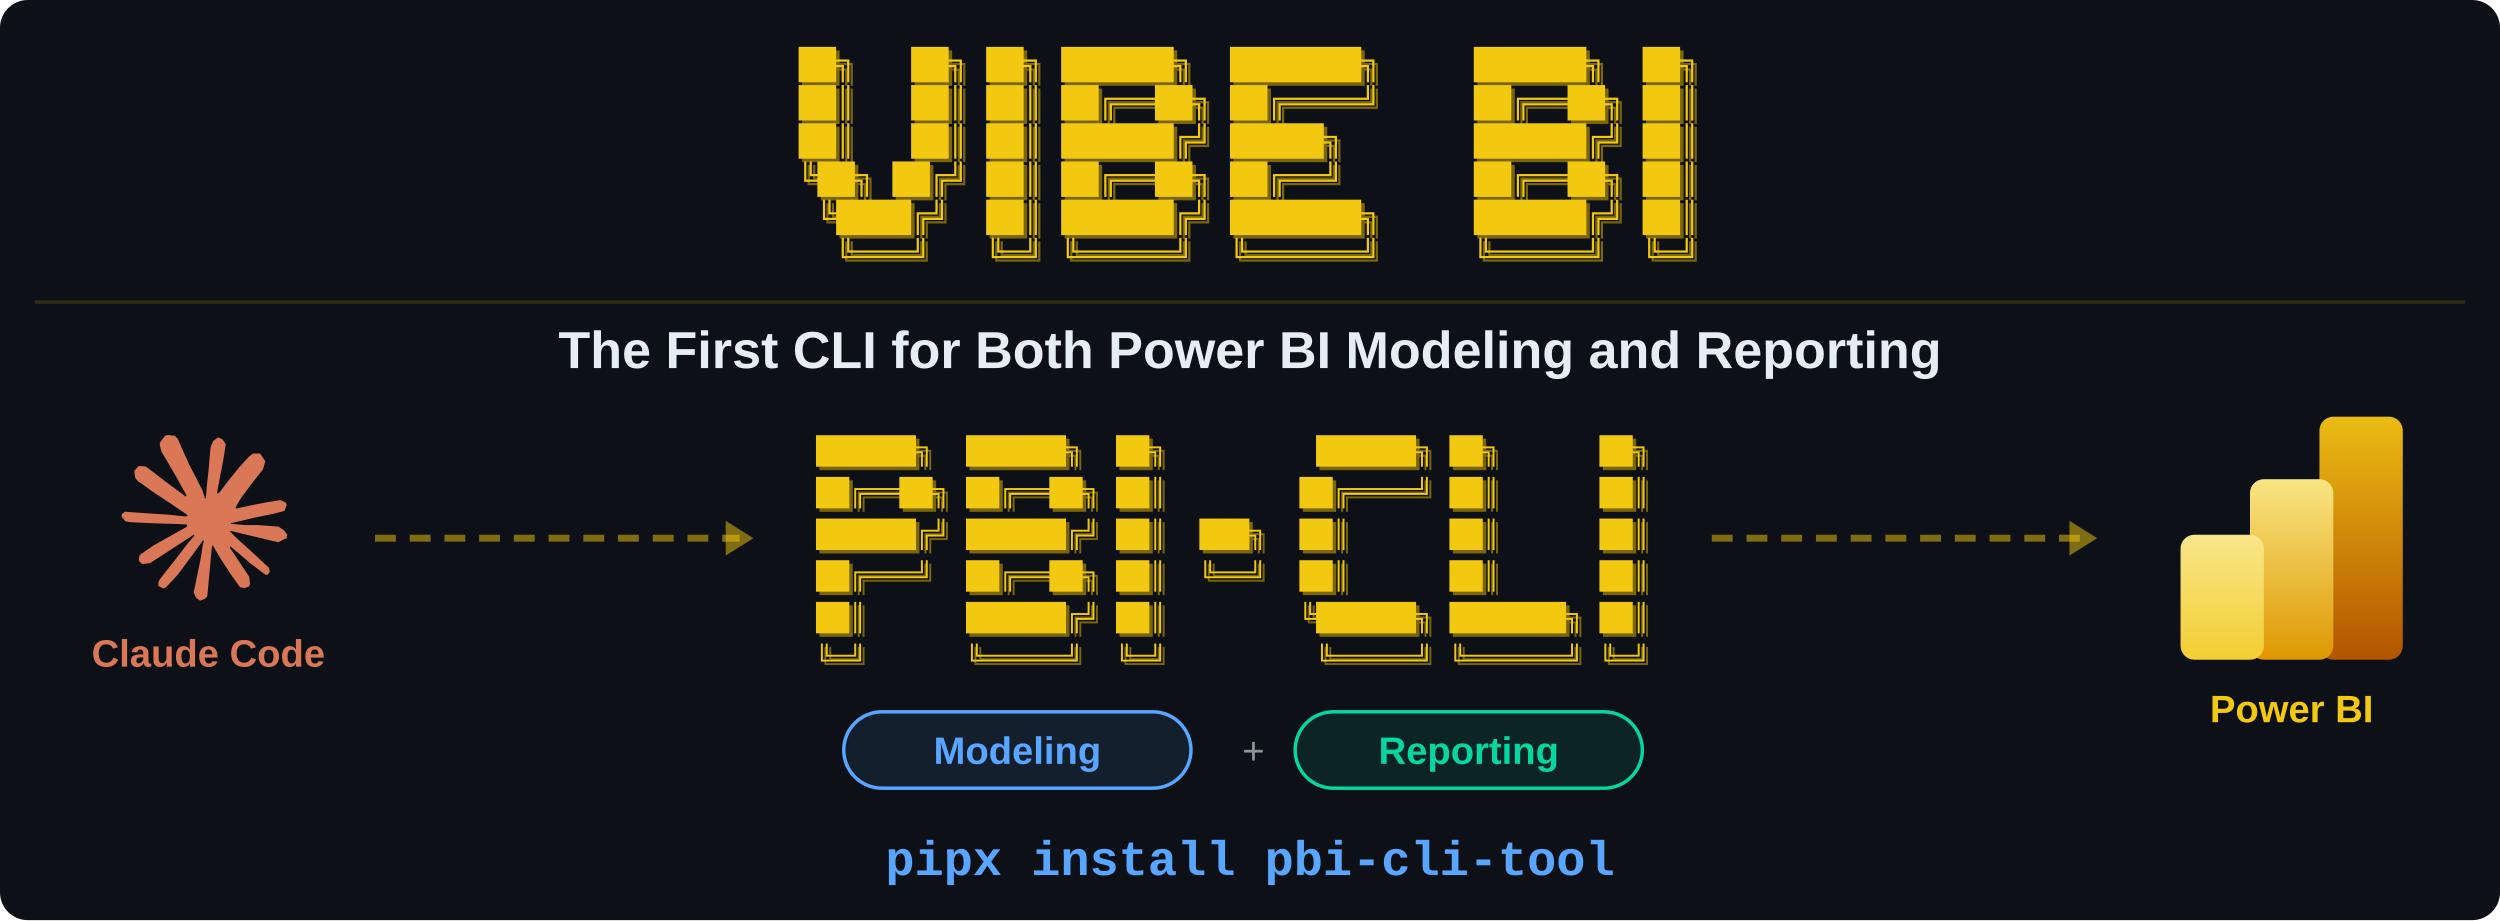
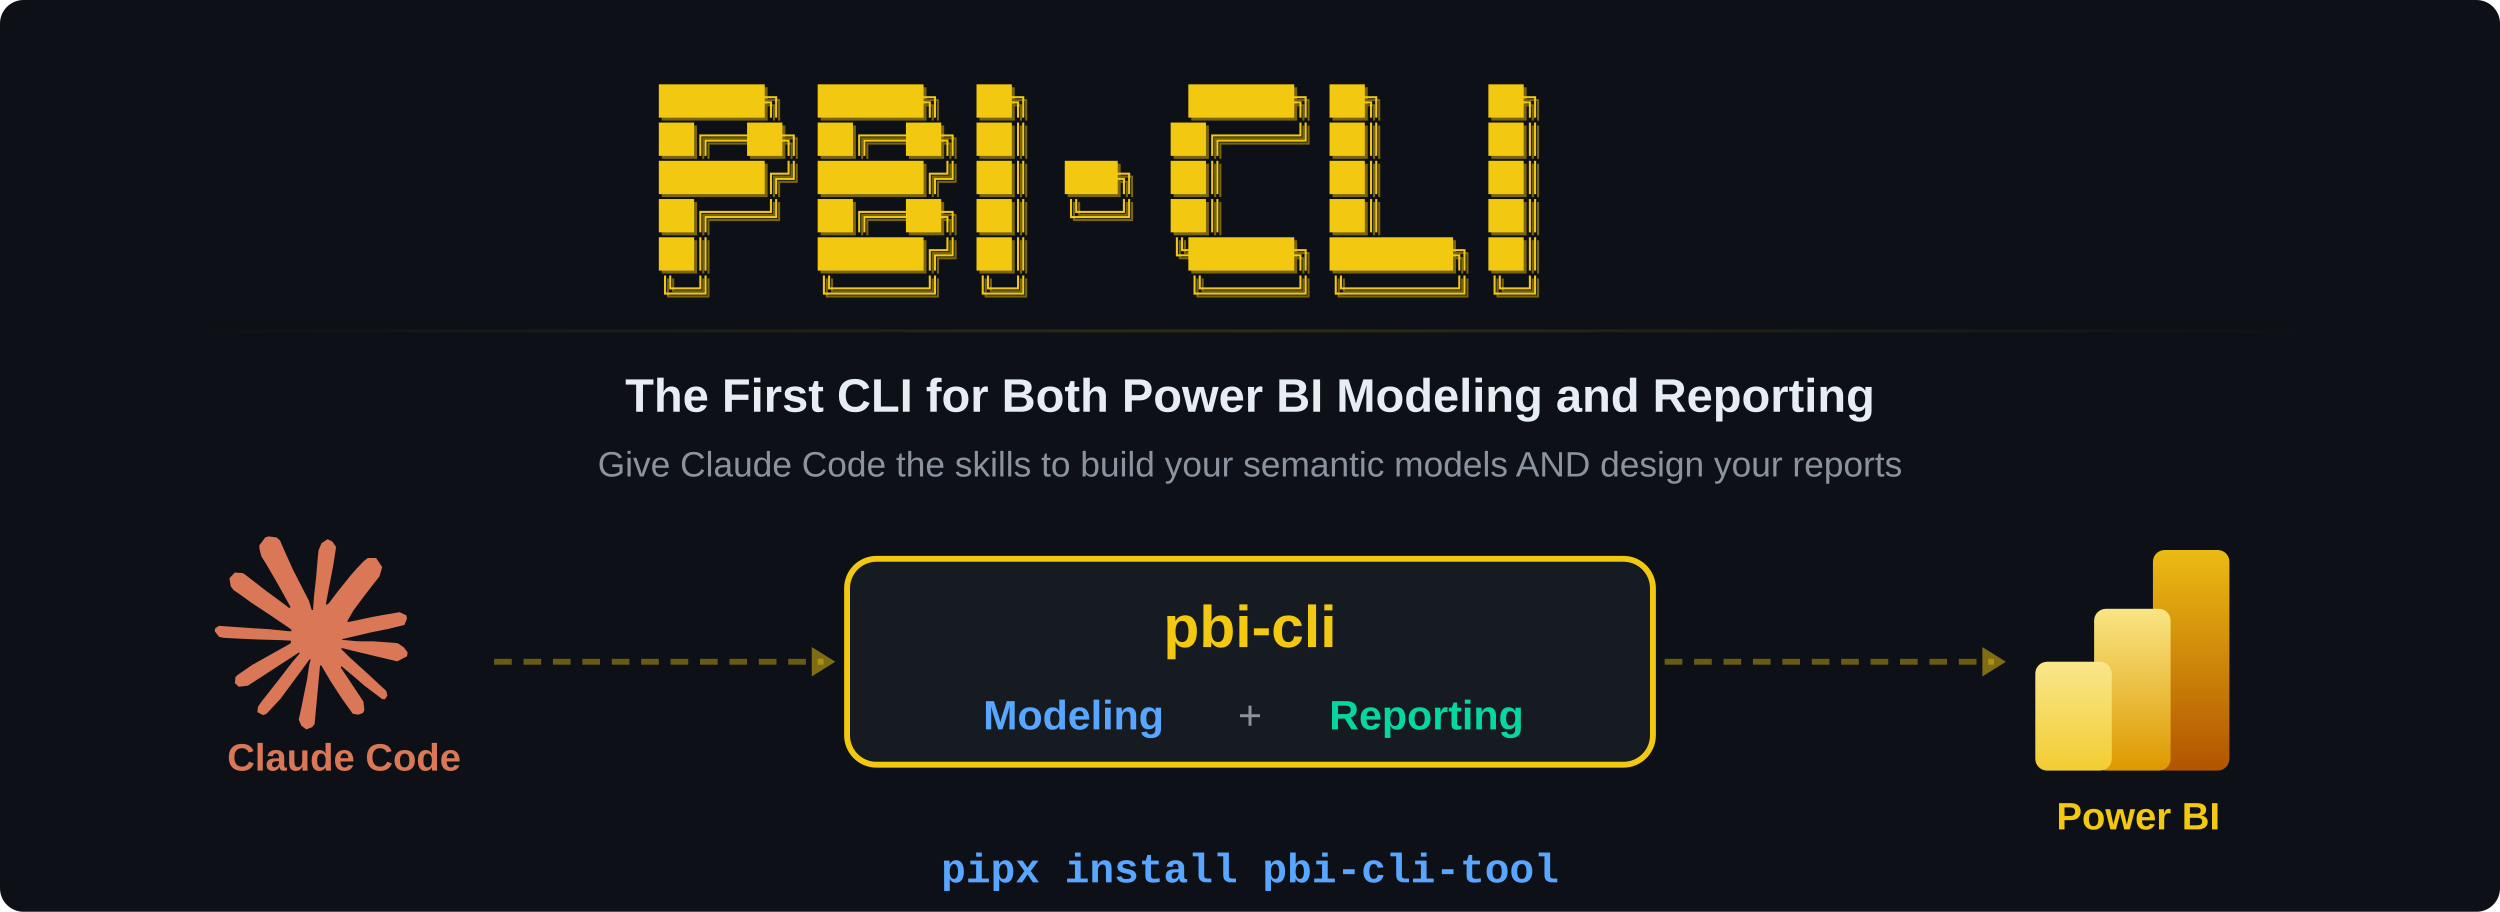
- <svg xmlns="http://www.w3.org/2000/svg" width="720" height="265" viewBox="40 0 720 265">
+ <svg xmlns="http://www.w3.org/2000/svg" width="850" height="310" viewBox="0 0 850 310">
  <defs>
    <linearGradient id="pbi-bar1" x1="50%" y1="0%" x2="50%" y2="100%">
      <stop offset="0%" stop-color="#EBBB14" />
      <stop offset="100%" stop-color="#B25400" />
    </linearGradient>
    <linearGradient id="pbi-bar2" x1="50%" y1="0%" x2="50%" y2="100%">
      <stop offset="0%" stop-color="#F9E583" />
      <stop offset="100%" stop-color="#DE9800" />
    </linearGradient>
    <linearGradient id="pbi-bar3" x1="50%" y1="0%" x2="50%" y2="100%">
      <stop offset="0%" stop-color="#F9E68B" />
      <stop offset="100%" stop-color="#F3CD32" />
    </linearGradient>
+     <linearGradient id="glow" x1="0%" y1="0%" x2="100%" y2="0%">
+       <stop offset="0%" stop-color="#F2C811" stop-opacity="0" />
+       <stop offset="50%" stop-color="#F2C811" stop-opacity="0.15" />
+       <stop offset="100%" stop-color="#F2C811" stop-opacity="0" />
+     </linearGradient>
  </defs>
-   <rect x="40" y="0" width="720" height="265" fill="#0d1117" rx="8" />
-   <text font-family="'Courier New', Courier, monospace" font-size="9" fill="#7A6508" xml:space="preserve">
-     <tspan x="271" y="22">██╗   ██╗ ██╗ ██████╗  ███████╗     ██████╗  ██╗</tspan>
-     <tspan x="271" y="33">██║   ██║ ██║ ██╔══██╗ ██╔════╝     ██╔══██╗ ██║</tspan>
-     <tspan x="271" y="44">██║   ██║ ██║ ██████╔╝ █████╗       ██████╔╝ ██║</tspan>
-     <tspan x="271" y="55">╚██╗ ██╔╝ ██║ ██╔══██╗ ██╔══╝       ██╔══██╗ ██║</tspan>
-     <tspan x="271" y="66"> ╚████╔╝  ██║ ██████╔╝ ███████╗     ██████╔╝ ██║</tspan>
-     <tspan x="271" y="77">  ╚═══╝   ╚═╝ ╚═════╝  ╚══════╝     ╚═════╝  ╚═╝</tspan>
+   <rect width="100%" height="100%" fill="#0d1117" rx="8" />
+   <text font-family="'Courier New', Courier, monospace" font-size="10" fill="#7A6508" xml:space="preserve">
+     <tspan x="225" y="38">██████╗  ██████╗  ██╗         ██████╗ ██╗      ██╗</tspan>
+     <tspan x="225" y="51">██╔══██╗ ██╔══██╗ ██║        ██╔════╝ ██║      ██║</tspan>
+     <tspan x="225" y="64">██████╔╝ ██████╔╝ ██║  ███╗  ██║      ██║      ██║</tspan>
+     <tspan x="225" y="77">██╔═══╝  ██╔══██╗ ██║  ╚══╝  ██║      ██║      ██║</tspan>
+     <tspan x="225" y="90">██║      ██████╔╝ ██║        ╚██████╗ ███████╗ ██║</tspan>
+     <tspan x="225" y="103">╚═╝      ╚═════╝  ╚═╝         ╚═════╝ ╚══════╝ ╚═╝</tspan>
  </text>
-   <text font-family="'Courier New', Courier, monospace" font-size="9" fill="#F2C811" xml:space="preserve">
-     <tspan x="270" y="21">██╗   ██╗ ██╗ ██████╗  ███████╗     ██████╗  ██╗</tspan>
-     <tspan x="270" y="32">██║   ██║ ██║ ██╔══██╗ ██╔════╝     ██╔══██╗ ██║</tspan>
-     <tspan x="270" y="43">██║   ██║ ██║ ██████╔╝ █████╗       ██████╔╝ ██║</tspan>
-     <tspan x="270" y="54">╚██╗ ██╔╝ ██║ ██╔══██╗ ██╔══╝       ██╔══██╗ ██║</tspan>
-     <tspan x="270" y="65"> ╚████╔╝  ██║ ██████╔╝ ███████╗     ██████╔╝ ██║</tspan>
-     <tspan x="270" y="76">  ╚═══╝   ╚═╝ ╚═════╝  ╚══════╝     ╚═════╝  ╚═╝</tspan>
+   <text font-family="'Courier New', Courier, monospace" font-size="10" fill="#F2C811" xml:space="preserve">
+     <tspan x="224" y="37">██████╗  ██████╗  ██╗         ██████╗ ██╗      ██╗</tspan>
+     <tspan x="224" y="50">██╔══██╗ ██╔══██╗ ██║        ██╔════╝ ██║      ██║</tspan>
+     <tspan x="224" y="63">██████╔╝ ██████╔╝ ██║  ███╗  ██║      ██║      ██║</tspan>
+     <tspan x="224" y="76">██╔═══╝  ██╔══██╗ ██║  ╚══╝  ██║      ██║      ██║</tspan>
+     <tspan x="224" y="89">██║      ██████╔╝ ██║        ╚██████╗ ███████╗ ██║</tspan>
+     <tspan x="224" y="102">╚═╝      ╚═════╝  ╚═╝         ╚═════╝ ╚══════╝ ╚═╝</tspan>
  </text>
-   <line x1="50" y1="87" x2="750" y2="87" stroke="#F2C811" stroke-opacity="0.15" stroke-width="1" />
-   <text x="400" y="106" font-family="'Segoe UI', Arial, sans-serif" font-size="15" fill="#e6edf3" text-anchor="middle" font-weight="600">The First CLI for Both Power BI Modeling and Reporting</text>
-   <g transform="translate(75, 125) scale(0.04)">
+   <rect x="60" y="112" width="730" height="1" fill="url(#glow)" />
+   <text x="425" y="140" font-family="'Segoe UI', Arial, sans-serif" font-size="16" fill="#e6edf3" text-anchor="middle" font-weight="600">The First CLI for Both Power BI Modeling and Reporting</text>
+   <text x="425" y="162" font-family="'Segoe UI', Arial, sans-serif" font-size="12" fill="#8b949e" text-anchor="middle">Give Claude Code the skills to build your semantic models AND design your reports</text>
+   <g transform="translate(73, 182) scale(0.055)">
    <path fill="#d97757" d="M 233.96 800.215 L 468.644 668.537 L 472.591 657.101 L 468.644 650.738 L 457.208 650.738 L 417.987 648.322 L 283.893 644.698 L 167.597 639.866 L 54.926 633.826 L 26.577 627.785 L 3.3e-05 592.752 L 2.738 575.275 L 26.577 559.248 L 60.725 562.228 L 136.188 567.383 L 249.423 575.195 L 331.57 580.027 L 453.262 592.671 L 472.591 592.671 L 475.329 584.859 L 468.725 580.027 L 463.571 575.195 L 346.389 495.785 L 219.544 411.866 L 153.101 363.544 L 117.181 339.06 L 99.06 316.107 L 91.248 266.014 L 123.866 230.094 L 167.678 233.074 L 178.873 236.054 L 223.248 270.201 L 318.04 343.57 L 441.826 434.738 L 459.946 449.799 L 467.195 444.644 L 468.081 441.02 L 459.946 427.409 L 392.617 305.718 L 320.779 181.933 L 288.805 130.631 L 280.349 99.866 C 277.369 87.221 275.195 76.591 275.195 63.624 L 312.322 13.208 L 332.859 6.604 L 382.389 13.208 L 403.248 31.329 L 434.014 101.718 L 483.866 212.537 L 561.181 363.221 L 583.812 407.919 L 595.893 449.315 L 600.403 461.96 L 608.215 461.96 L 608.215 454.712 L 614.577 369.826 L 626.336 265.611 L 637.772 131.517 L 641.718 93.745 L 660.403 48.483 L 697.53 24 L 726.524 37.852 L 750.363 72 L 747.06 94.067 L 732.886 186.201 L 705.101 330.524 L 686.98 427.168 L 697.53 427.168 L 709.611 415.087 L 758.497 350.175 L 840.644 247.49 L 876.886 206.738 L 919.168 161.718 L 946.309 140.295 L 997.611 140.295 L 1035.383 196.43 L 1018.47 254.416 L 965.638 321.423 L 921.826 378.202 L 859.007 462.765 L 819.785 530.416 L 823.409 535.812 L 832.752 534.926 L 974.658 504.725 L 1051.329 490.873 L 1142.819 475.168 L 1184.215 494.497 L 1188.725 514.148 L 1172.456 554.336 L 1074.604 578.497 L 959.839 601.45 L 788.94 641.879 L 786.846 643.409 L 789.262 646.389 L 866.255 653.638 L 899.195 655.409 L 979.812 655.409 L 1129.933 666.604 L 1169.154 692.537 L 1192.671 724.269 L 1188.725 748.43 L 1128.322 779.195 L 1046.819 759.866 L 856.591 714.604 L 791.356 698.336 L 782.336 698.336 L 782.336 703.732 L 836.698 756.886 L 936.322 846.846 L 1061.074 962.819 L 1067.436 991.49 L 1051.409 1014.121 L 1034.497 1011.705 L 924.886 929.235 L 882.604 892.108 L 786.846 811.49 L 780.483 811.49 L 780.483 819.946 L 802.55 852.242 L 919.087 1027.409 L 925.128 1081.128 L 916.671 1098.604 L 886.47 1109.154 L 853.289 1103.114 L 785.074 1007.356 L 714.685 899.517 L 657.906 802.872 L 650.98 806.819 L 617.477 1167.705 L 601.772 1186.148 L 565.53 1200 L 535.329 1177.047 L 519.302 1139.92 L 535.329 1066.551 L 554.658 970.792 L 570.362 894.685 L 584.537 800.134 L 592.993 768.725 L 592.43 766.631 L 585.503 767.517 L 514.228 865.369 L 405.826 1011.866 L 320.054 1103.678 L 299.517 1111.812 L 263.92 1093.369 L 267.221 1060.43 L 287.114 1031.114 L 405.826 880.107 L 477.423 786.524 L 523.651 732.483 L 523.329 724.671 L 520.591 724.671 L 205.289 929.396 L 149.154 936.644 L 124.993 914.014 L 127.973 876.886 L 139.409 864.805 L 234.201 799.57 L 233.879 799.893 Z" />
  </g>
-   <text x="100" y="192" font-family="'Segoe UI', Arial, sans-serif" font-size="11" fill="#d97757" text-anchor="middle" font-weight="600">Claude Code</text>
-   <line x1="148" y1="155" x2="253" y2="155" stroke="#F2C811" stroke-width="2" stroke-dasharray="6,4" stroke-opacity="0.5" />
-   <polygon points="257,155 249,150 249,160" fill="#F2C811" fill-opacity="0.5" />
-   <text font-family="'Courier New', Courier, monospace" font-size="8" fill="#7A6508" xml:space="preserve">
-     <tspan x="276" y="133">██████╗  ██████╗  ██╗         ██████╗ ██╗      ██╗</tspan>
-     <tspan x="276" y="145">██╔══██╗ ██╔══██╗ ██║        ██╔════╝ ██║      ██║</tspan>
-     <tspan x="276" y="157">██████╔╝ ██████╔╝ ██║  ███╗  ██║      ██║      ██║</tspan>
-     <tspan x="276" y="169">██╔═══╝  ██╔══██╗ ██║  ╚══╝  ██║      ██║      ██║</tspan>
-     <tspan x="276" y="181">██║      ██████╔╝ ██║        ╚██████╗ ███████╗ ██║</tspan>
-     <tspan x="276" y="193">╚═╝      ╚═════╝  ╚═╝         ╚═════╝ ╚══════╝ ╚═╝</tspan>
-   </text>
-   <text font-family="'Courier New', Courier, monospace" font-size="8" fill="#F2C811" xml:space="preserve">
-     <tspan x="275" y="132">██████╗  ██████╗  ██╗         ██████╗ ██╗      ██╗</tspan>
-     <tspan x="275" y="144">██╔══██╗ ██╔══██╗ ██║        ██╔════╝ ██║      ██║</tspan>
-     <tspan x="275" y="156">██████╔╝ ██████╔╝ ██║  ███╗  ██║      ██║      ██║</tspan>
-     <tspan x="275" y="168">██╔═══╝  ██╔══██╗ ██║  ╚══╝  ██║      ██║      ██║</tspan>
-     <tspan x="275" y="180">██║      ██████╔╝ ██║        ╚██████╗ ███████╗ ██║</tspan>
-     <tspan x="275" y="192">╚═╝      ╚═════╝  ╚═╝         ╚═════╝ ╚══════╝ ╚═╝</tspan>
-   </text>
-   <line x1="533" y1="155" x2="640" y2="155" stroke="#F2C811" stroke-width="2" stroke-dasharray="6,4" stroke-opacity="0.5" />
-   <polygon points="644,155 636,150 636,160" fill="#F2C811" fill-opacity="0.5" />
-   <g transform="translate(668, 120)">
-     <rect x="40" y="0" width="24" height="70" rx="4" fill="url(#pbi-bar1)" />
-     <rect x="20" y="18" width="24" height="52" rx="4" fill="url(#pbi-bar2)" />
-     <rect x="0" y="34" width="24" height="36" rx="4" fill="url(#pbi-bar3)" />
+   <text x="117" y="262" font-family="'Segoe UI', Arial, sans-serif" font-size="13" fill="#d97757" text-anchor="middle" font-weight="600">Claude Code</text>
+   <line x1="168" y1="225" x2="280" y2="225" stroke="#F2C811" stroke-width="2" stroke-dasharray="6,4" stroke-opacity="0.4" />
+   <polygon points="284,225 276,220 276,230" fill="#F2C811" fill-opacity="0.5" />
+   <rect x="288" y="190" width="274" height="70" rx="10" fill="#161b22" stroke="#F2C811" stroke-width="2" />
+   <text x="425" y="220" font-family="'Segoe UI', Arial, sans-serif" font-size="20" fill="#F2C811" text-anchor="middle" font-weight="bold">pbi-cli</text>
+   <text x="365" y="248" font-family="'Segoe UI', Arial, sans-serif" font-size="14" fill="#58a6ff" text-anchor="middle" font-weight="600">Modeling</text>
+   <text x="425" y="248" font-family="'Segoe UI', Arial, sans-serif" font-size="14" fill="#8b949e" text-anchor="middle">+</text>
+   <text x="485" y="248" font-family="'Segoe UI', Arial, sans-serif" font-size="14" fill="#06d6a0" text-anchor="middle" font-weight="600">Reporting</text>
+   <line x1="566" y1="225" x2="678" y2="225" stroke="#F2C811" stroke-width="2" stroke-dasharray="6,4" stroke-opacity="0.4" />
+   <polygon points="682,225 674,220 674,230" fill="#F2C811" fill-opacity="0.5" />
+   <g transform="translate(692, 187)">
+     <rect x="40" y="0" width="26" height="75" rx="4" fill="url(#pbi-bar1)" />
+     <rect x="20" y="20" width="26" height="55" rx="4" fill="url(#pbi-bar2)" />
+     <rect x="0" y="38" width="26" height="37" rx="4" fill="url(#pbi-bar3)" />
  </g>
-   <text x="700" y="208" font-family="'Segoe UI', Arial, sans-serif" font-size="11" fill="#F2C811" text-anchor="middle" font-weight="600">Power BI</text>
-   <rect x="283" y="205" width="100" height="22" rx="11" fill="#58a6ff" fill-opacity="0.1" stroke="#58a6ff" stroke-width="1" />
-   <text x="333" y="220" font-family="'Segoe UI', Arial, sans-serif" font-size="11" fill="#58a6ff" text-anchor="middle" font-weight="600">Modeling</text>
-   <text x="401" y="220" font-family="'Segoe UI', Arial, sans-serif" font-size="11" fill="#8b949e" text-anchor="middle">+</text>
-   <rect x="413" y="205" width="100" height="22" rx="11" fill="#06d6a0" fill-opacity="0.1" stroke="#06d6a0" stroke-width="1" />
-   <text x="463" y="220" font-family="'Segoe UI', Arial, sans-serif" font-size="11" fill="#06d6a0" text-anchor="middle" font-weight="600">Reporting</text>
-   <text x="400" y="252" font-family="'Courier New', Courier, monospace" font-size="14" fill="#58a6ff" text-anchor="middle" font-weight="bold">pipx install pbi-cli-tool</text>
+   <text x="727" y="282" font-family="'Segoe UI', Arial, sans-serif" font-size="13" fill="#F2C811" text-anchor="middle" font-weight="600">Power BI</text>
+   <text x="425" y="300" font-family="'Courier New', Courier, monospace" font-size="14" fill="#58a6ff" text-anchor="middle" font-weight="bold">pipx install pbi-cli-tool</text>
</svg>
